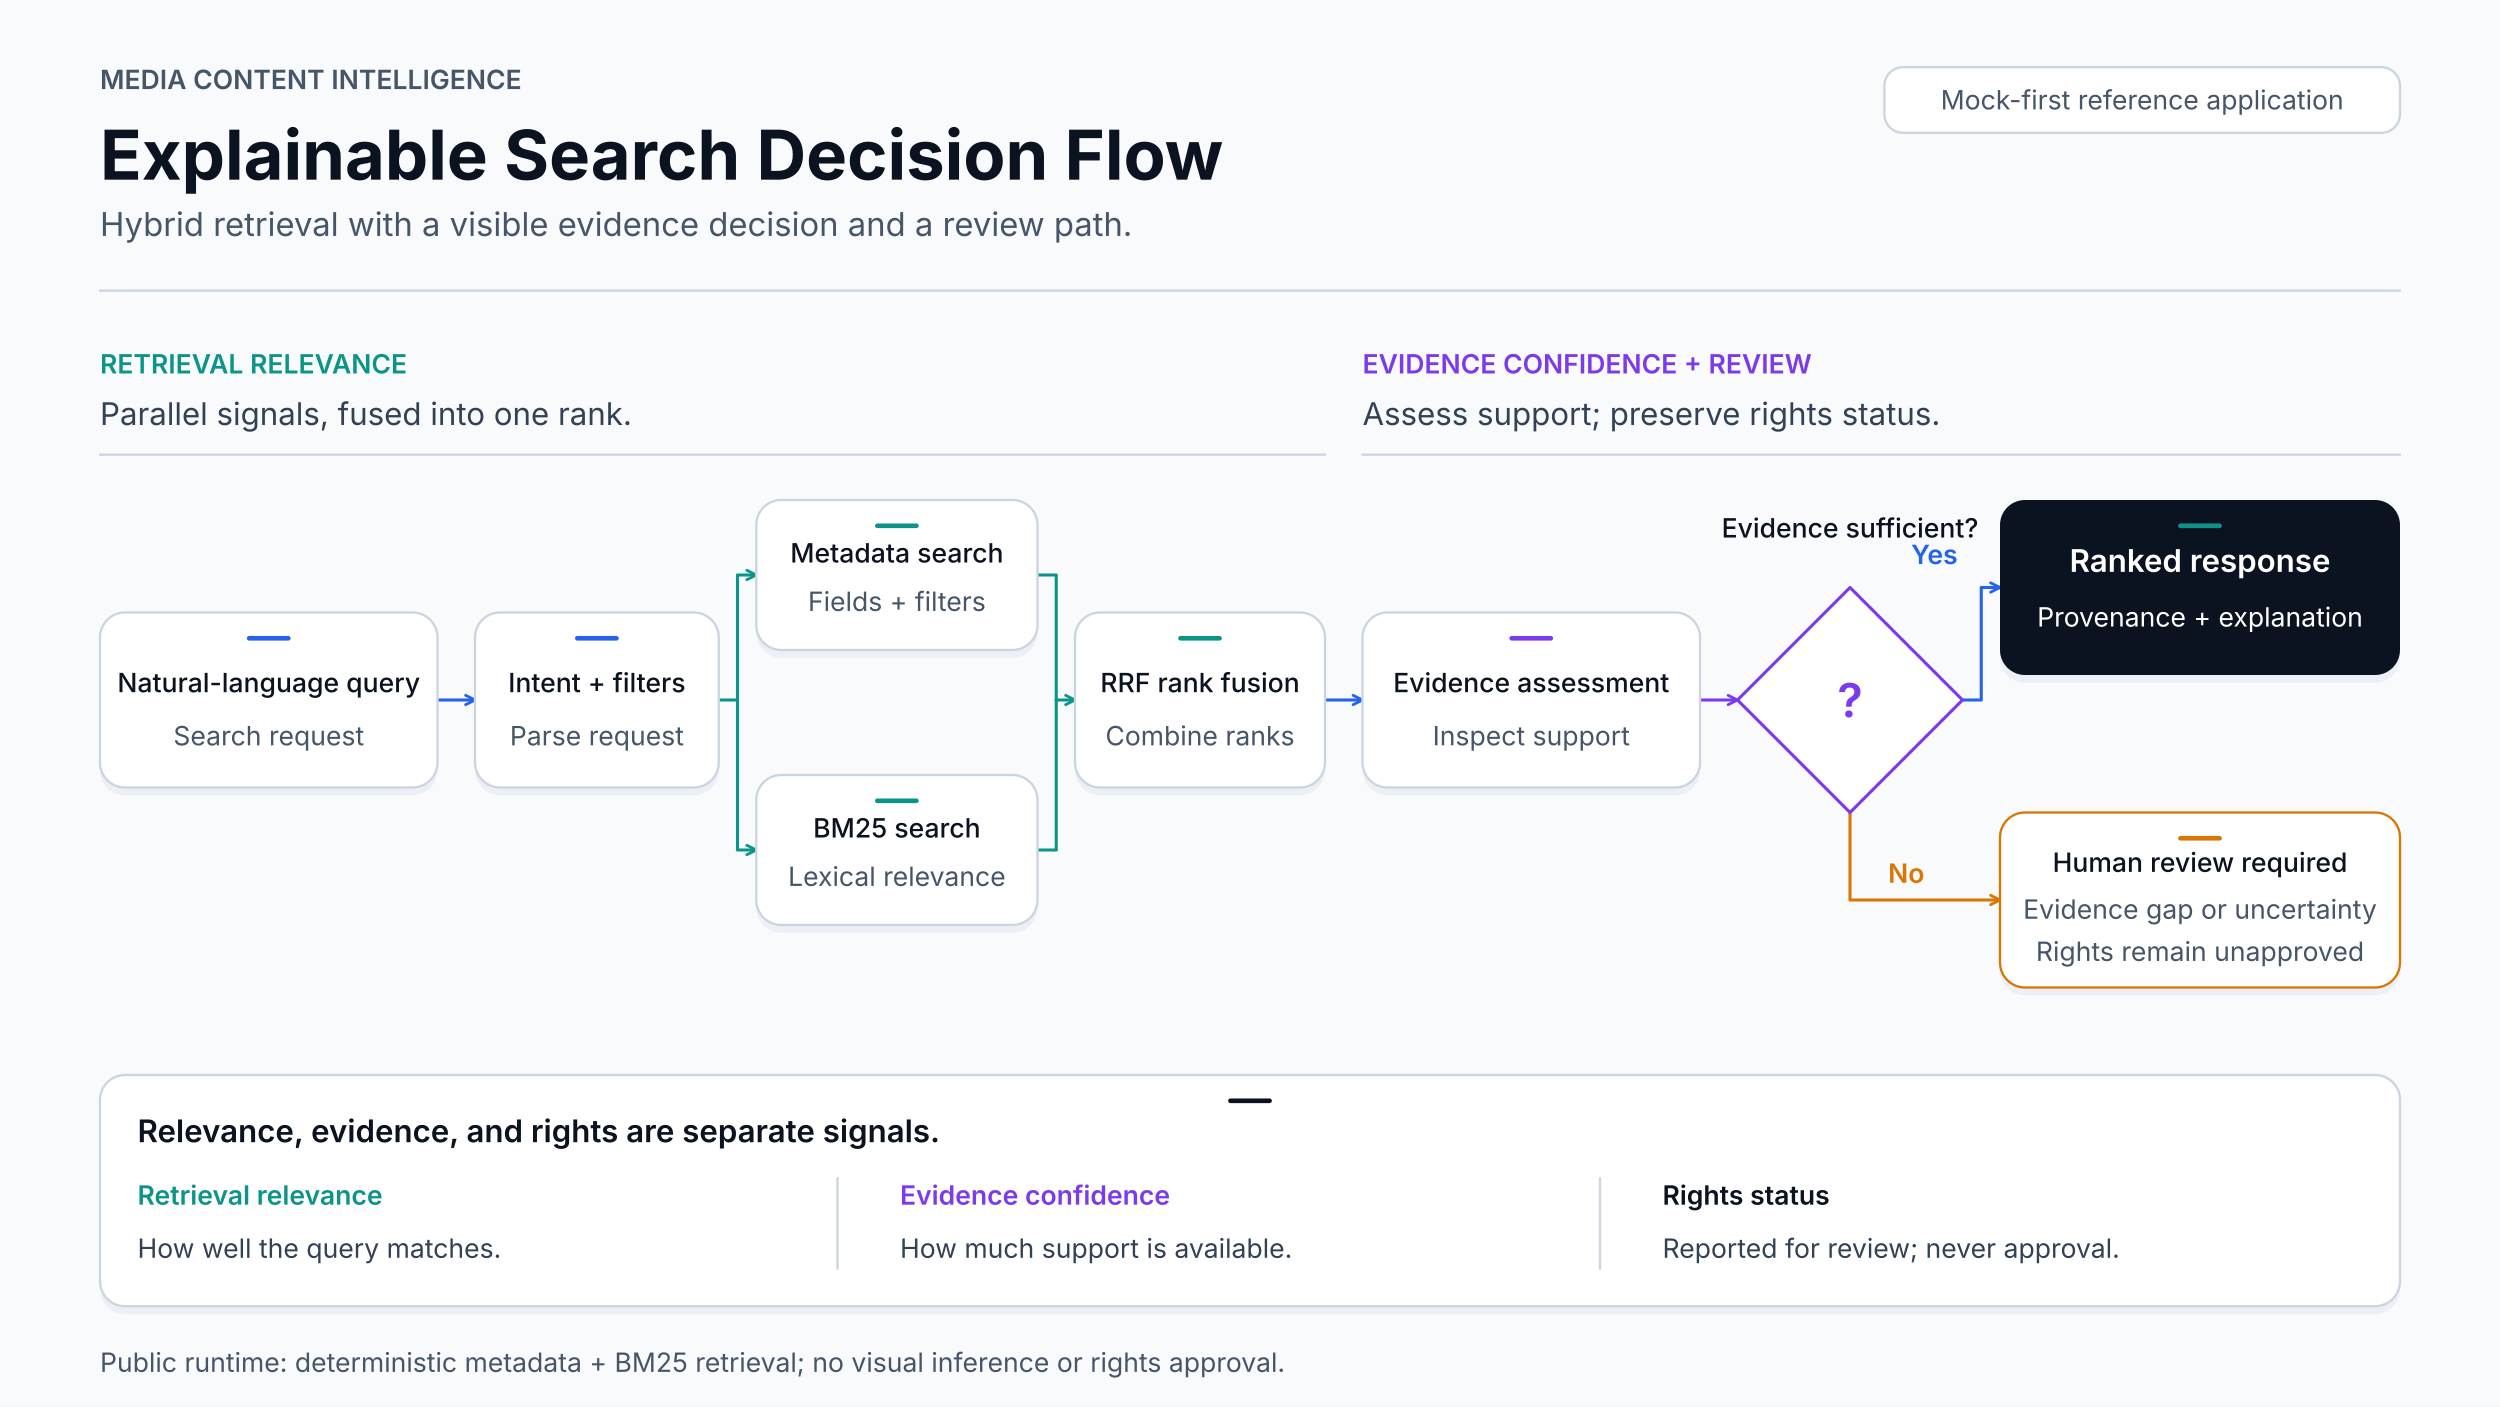
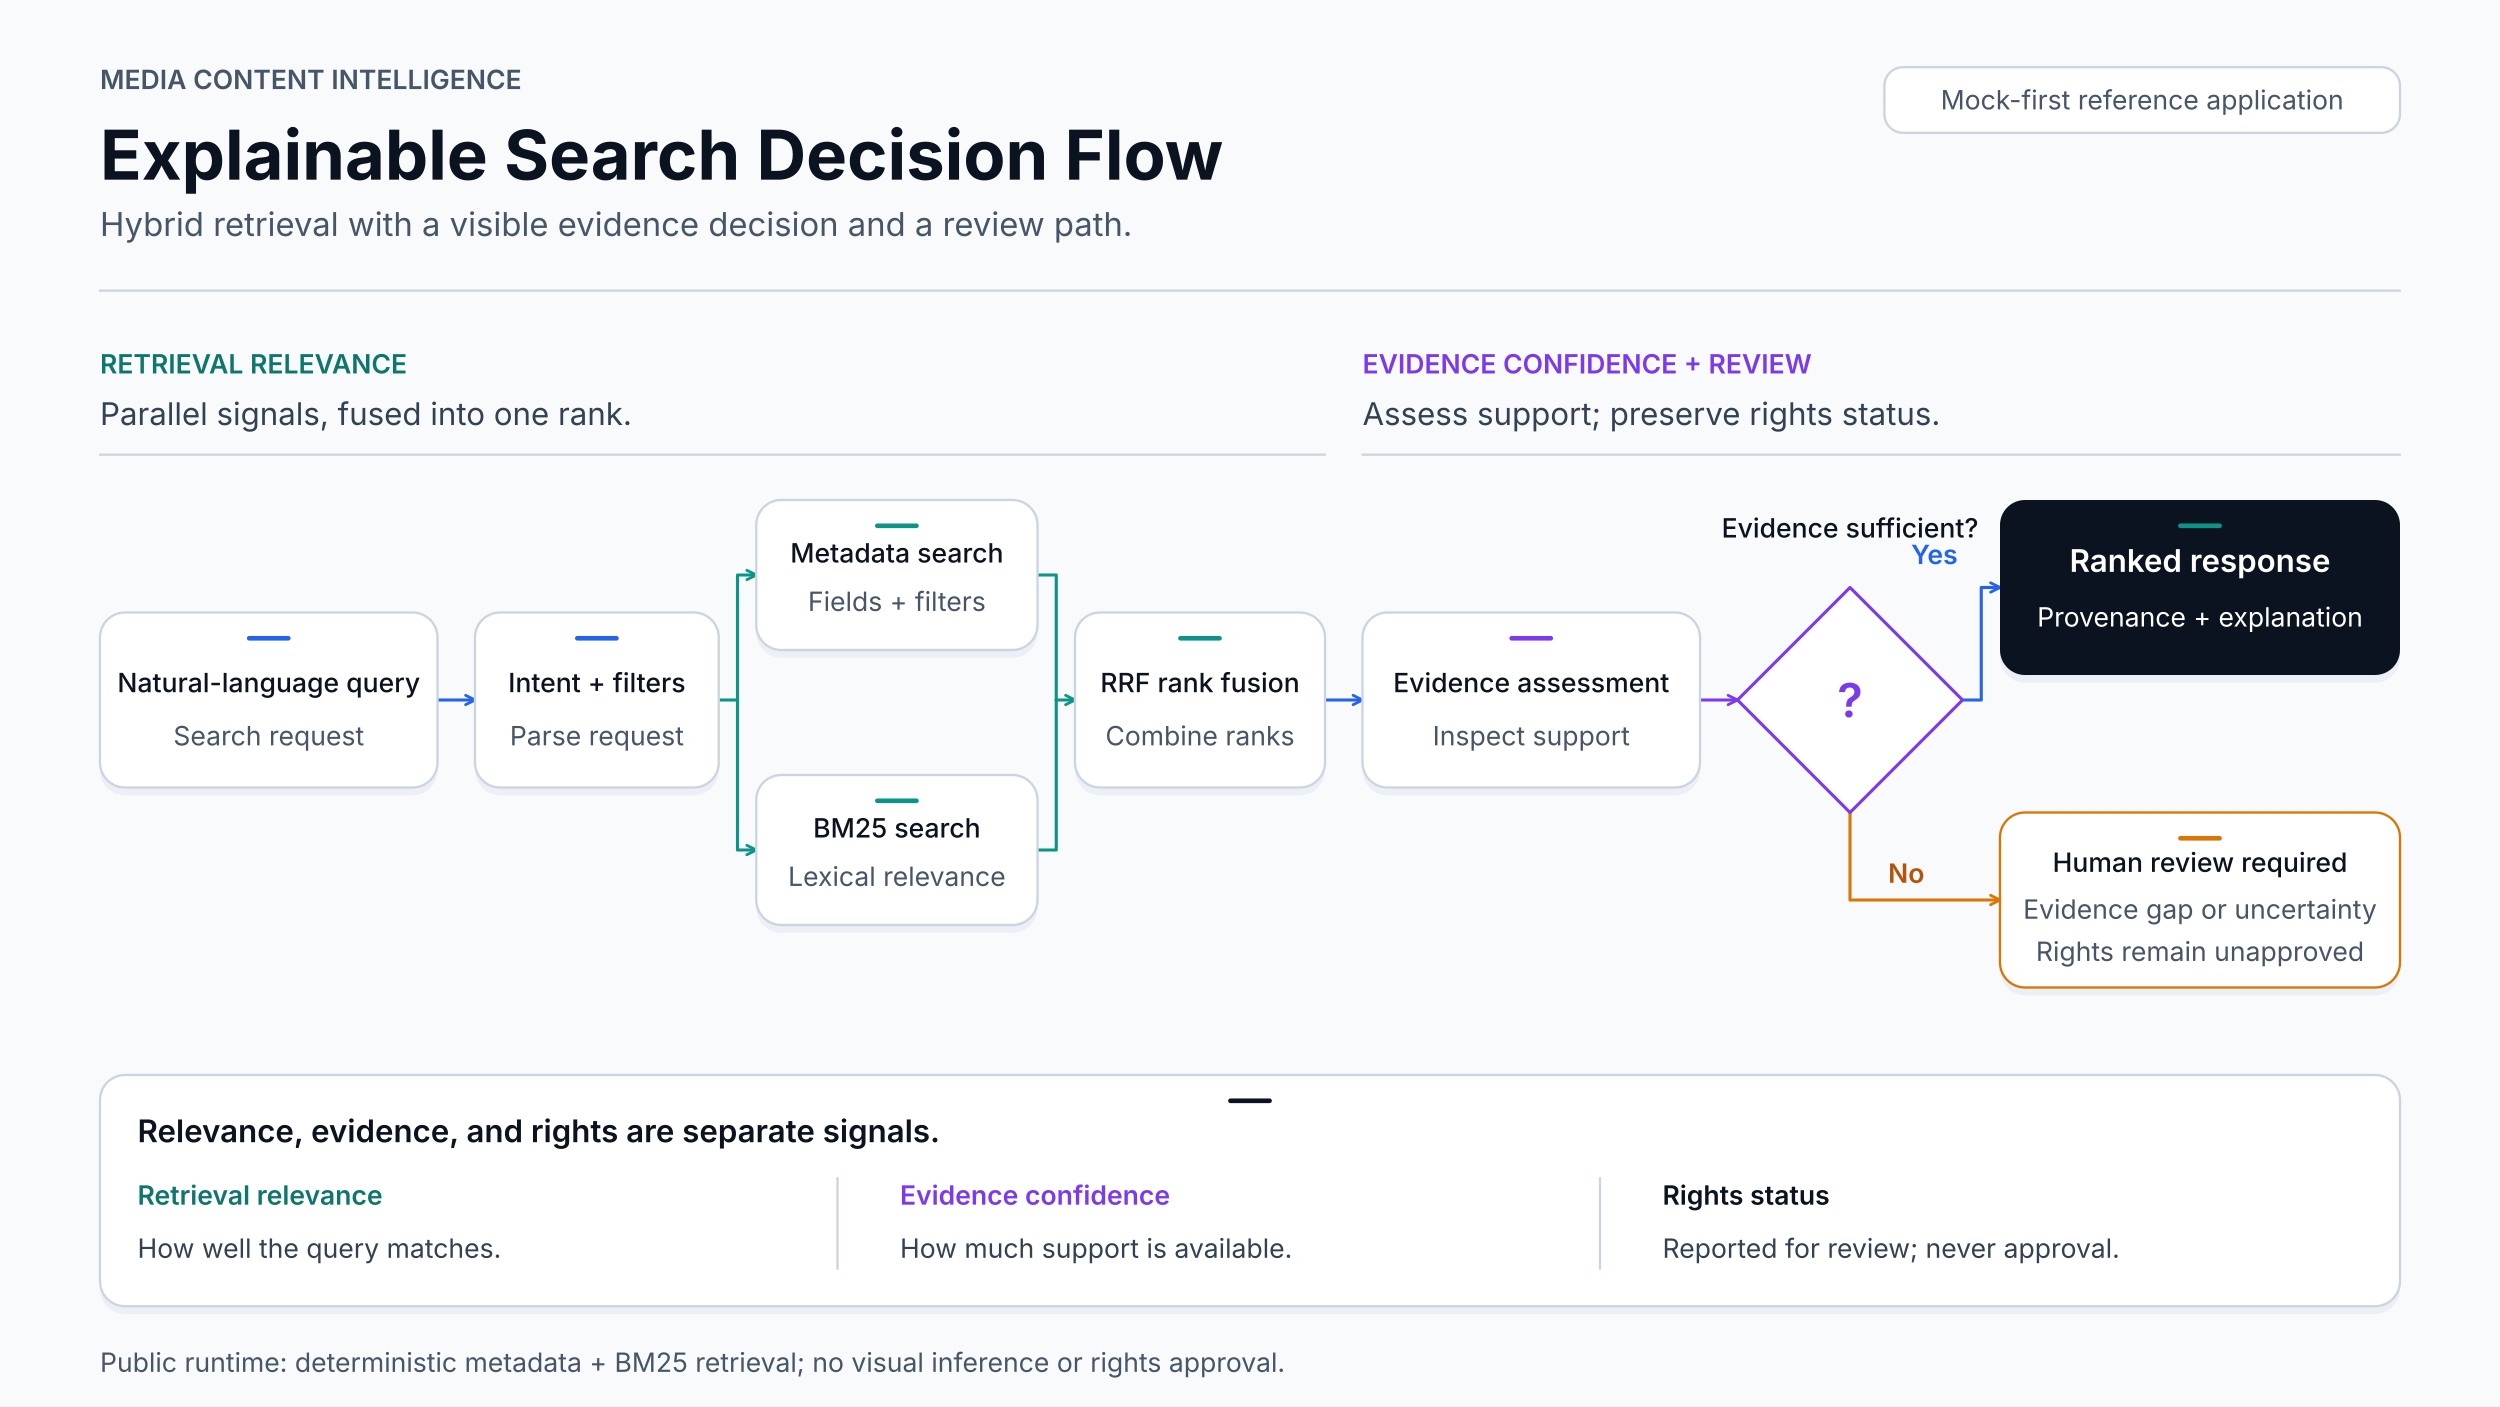
<svg xmlns="http://www.w3.org/2000/svg" width="1600" height="900" viewBox="0 0 1600 900" role="img" aria-labelledby="search-title search-desc">
  <defs>
    <marker id="arrow-main" markerWidth="8" markerHeight="8" refX="7" refY="4" orient="auto" markerUnits="userSpaceOnUse">
      <path d="M1 1 L7 4 L1 7" fill="none" stroke="#2563EB" stroke-width="1.8" stroke-linecap="round" stroke-linejoin="round" />
    </marker>
    <marker id="arrow-retrieval" markerWidth="8" markerHeight="8" refX="7" refY="4" orient="auto" markerUnits="userSpaceOnUse">
      <path d="M1 1 L7 4 L1 7" fill="none" stroke="#0D9488" stroke-width="1.8" stroke-linecap="round" stroke-linejoin="round" />
    </marker>
    <marker id="arrow-evidence" markerWidth="8" markerHeight="8" refX="7" refY="4" orient="auto" markerUnits="userSpaceOnUse">
      <path d="M1 1 L7 4 L1 7" fill="none" stroke="#7C3AED" stroke-width="1.8" stroke-linecap="round" stroke-linejoin="round" />
    </marker>
    <marker id="arrow-review" markerWidth="8" markerHeight="8" refX="7" refY="4" orient="auto" markerUnits="userSpaceOnUse">
      <path d="M1 1 L7 4 L1 7" fill="none" stroke="#D97706" stroke-width="1.8" stroke-linecap="round" stroke-linejoin="round" />
    </marker>
  </defs>
  <g font-family="Inter, system-ui, -apple-system, BlinkMacSystemFont, 'Segoe UI', sans-serif" stroke-linecap="round" stroke-linejoin="round">
    <rect x="0" y="0" width="1600" height="900" fill="#F8FAFC" />
    <text x="64" y="57" font-size="17" font-weight="600" fill="#475569">MEDIA CONTENT INTELLIGENCE</text>
    <text x="64" y="115" font-size="44" font-weight="700" fill="#0B1220">Explainable Search Decision Flow</text>
    <text x="64" y="151" font-size="21" font-weight="400" fill="#475569">Hybrid retrieval with a visible evidence decision and a review path.</text>
    <rect x="1206" y="43" width="330" height="42" rx="12" fill="#FFFFFF" stroke="#CBD5E1" stroke-width="1.5" />
    <text x="1371" y="70" font-size="17" font-weight="400" fill="#475569" text-anchor="middle">Mock-first reference application</text>
    <path d="M64 186 L1536 186" fill="none" stroke="#CBD5E1" stroke-width="1.5" />
-     <text x="64" y="239" font-size="17" font-weight="600" fill="#0D9488">RETRIEVAL RELEVANCE</text>
+     <text x="64" y="239" font-size="17" font-weight="600" fill="#0F766E">RETRIEVAL RELEVANCE</text>
    <text x="64" y="272" font-size="20" font-weight="400" fill="#334155">Parallel signals, fused into one rank.</text>
    <path d="M64 291 L848 291" fill="none" stroke="#CBD5E1" stroke-width="1.5" />
    <text x="872" y="239" font-size="17" font-weight="600" fill="#7C3AED">EVIDENCE CONFIDENCE + REVIEW</text>
    <text x="872" y="272" font-size="20" font-weight="400" fill="#334155">Assess support; preserve rights status.</text>
    <path d="M872 291 L1536 291" fill="none" stroke="#CBD5E1" stroke-width="1.5" />
    <path d="M280 448 L304 448" fill="none" stroke="#2563EB" stroke-width="2" marker-end="url(#arrow-main)" />
    <path d="M460 448 L472 448" fill="none" stroke="#0D9488" stroke-width="2" />
    <path d="M472 448 L472 368 L484 368" fill="none" stroke="#0D9488" stroke-width="2" marker-end="url(#arrow-retrieval)" />
    <path d="M472 448 L472 544 L484 544" fill="none" stroke="#0D9488" stroke-width="2" marker-end="url(#arrow-retrieval)" />
    <path d="M664 368 L676 368 L676 448" fill="none" stroke="#0D9488" stroke-width="2" />
    <path d="M664 544 L676 544 L676 448" fill="none" stroke="#0D9488" stroke-width="2" />
    <path d="M676 448 L688 448" fill="none" stroke="#0D9488" stroke-width="2" marker-end="url(#arrow-retrieval)" />
    <path d="M848 448 L872 448" fill="none" stroke="#2563EB" stroke-width="2" marker-end="url(#arrow-main)" />
    <path d="M1088 448 L1112 448" fill="none" stroke="#7C3AED" stroke-width="2" marker-end="url(#arrow-evidence)" />
    <path d="M1256 448 L1268 448 L1268 376 L1280 376" fill="none" stroke="#2563EB" stroke-width="2" marker-end="url(#arrow-main)" />
    <path d="M1184 520 L1184 576 L1280 576" fill="none" stroke="#D97706" stroke-width="2" marker-end="url(#arrow-review)" />
    <rect x="64" y="397" width="216" height="112" rx="16" fill="#E2E8F0" opacity="0.55" />
    <rect x="64" y="392" width="216" height="112" rx="16" fill="#FFFFFF" stroke="#CBD5E1" stroke-width="1.5" />
    <rect x="158" y="407" width="28" height="3" rx="1.5" fill="#2563EB" />
    <text x="172" y="443" font-size="17" font-weight="500" fill="#0B1220" text-anchor="middle">Natural-language query</text>
    <text x="172" y="477" font-size="17" font-weight="400" fill="#475569" text-anchor="middle">Search request</text>
    <rect x="304" y="397" width="156" height="112" rx="16" fill="#E2E8F0" opacity="0.55" />
    <rect x="304" y="392" width="156" height="112" rx="16" fill="#FFFFFF" stroke="#CBD5E1" stroke-width="1.5" />
    <rect x="368" y="407" width="28" height="3" rx="1.5" fill="#2563EB" />
    <text x="382" y="443" font-size="17" font-weight="500" fill="#0B1220" text-anchor="middle">Intent + filters</text>
    <text x="382" y="477" font-size="17" font-weight="400" fill="#475569" text-anchor="middle">Parse request</text>
    <rect x="484" y="325" width="180" height="96" rx="16" fill="#E2E8F0" opacity="0.55" />
    <rect x="484" y="320" width="180" height="96" rx="16" fill="#FFFFFF" stroke="#CBD5E1" stroke-width="1.5" />
    <rect x="560" y="335" width="28" height="3" rx="1.5" fill="#0D9488" />
    <text x="574" y="360" font-size="17" font-weight="500" fill="#0B1220" text-anchor="middle">Metadata search</text>
    <text x="574" y="391" font-size="17" font-weight="400" fill="#475569" text-anchor="middle">Fields + filters</text>
    <rect x="484" y="501" width="180" height="96" rx="16" fill="#E2E8F0" opacity="0.55" />
    <rect x="484" y="496" width="180" height="96" rx="16" fill="#FFFFFF" stroke="#CBD5E1" stroke-width="1.5" />
    <rect x="560" y="511" width="28" height="3" rx="1.5" fill="#0D9488" />
    <text x="574" y="536" font-size="17" font-weight="500" fill="#0B1220" text-anchor="middle">BM25 search</text>
    <text x="574" y="567" font-size="17" font-weight="400" fill="#475569" text-anchor="middle">Lexical relevance</text>
    <rect x="688" y="397" width="160" height="112" rx="16" fill="#E2E8F0" opacity="0.55" />
    <rect x="688" y="392" width="160" height="112" rx="16" fill="#FFFFFF" stroke="#CBD5E1" stroke-width="1.5" />
    <rect x="754" y="407" width="28" height="3" rx="1.5" fill="#0D9488" />
    <text x="768" y="443" font-size="17" font-weight="500" fill="#0B1220" text-anchor="middle">RRF rank fusion</text>
    <text x="768" y="477" font-size="17" font-weight="400" fill="#475569" text-anchor="middle">Combine ranks</text>
    <rect x="872" y="397" width="216" height="112" rx="16" fill="#E2E8F0" opacity="0.55" />
    <rect x="872" y="392" width="216" height="112" rx="16" fill="#FFFFFF" stroke="#CBD5E1" stroke-width="1.5" />
    <rect x="966" y="407" width="28" height="3" rx="1.5" fill="#7C3AED" />
    <text x="980" y="443" font-size="17" font-weight="500" fill="#0B1220" text-anchor="middle">Evidence assessment</text>
    <text x="980" y="477" font-size="17" font-weight="400" fill="#475569" text-anchor="middle">Inspect support</text>
    <text x="1184" y="344" font-size="17" font-weight="500" fill="#0B1220" text-anchor="middle">Evidence sufficient?</text>
    <path d="M1112 448 L1184 376 L1256 448 L1184 520 Z" fill="#FFFFFF" stroke="#7C3AED" stroke-width="2" />
    <text x="1184" y="459" font-size="30" font-weight="600" fill="#7C3AED" text-anchor="middle">?</text>
    <text x="1238" y="361" font-size="17" font-weight="600" fill="#2563EB" text-anchor="middle">Yes</text>
-     <text x="1220" y="565" font-size="17" font-weight="600" fill="#D97706" text-anchor="middle">No</text>
+     <text x="1220" y="565" font-size="17" font-weight="600" fill="#B45309" text-anchor="middle">No</text>
    <rect x="1280" y="325" width="256" height="112" rx="16" fill="#E2E8F0" opacity="0.55" />
    <rect x="1280" y="320" width="256" height="112" rx="16" fill="#0B1220" />
    <rect x="1394" y="335" width="28" height="3" rx="1.5" fill="#0D9488" />
    <text x="1408" y="366" font-size="20" font-weight="600" fill="#FFFFFF" text-anchor="middle">Ranked response</text>
    <text x="1408" y="401" font-size="17" font-weight="400" fill="#FFFFFF" text-anchor="middle">Provenance + explanation</text>
    <rect x="1280" y="525" width="256" height="112" rx="16" fill="#E2E8F0" opacity="0.55" />
    <rect x="1280" y="520" width="256" height="112" rx="16" fill="#FFFFFF" stroke="#D97706" stroke-width="1.5" />
    <rect x="1394" y="535" width="28" height="3" rx="1.5" fill="#D97706" />
    <text x="1408" y="558" font-size="17" font-weight="500" fill="#0B1220" text-anchor="middle">Human review required</text>
    <text x="1408" y="588" font-size="17" font-weight="400" fill="#475569" text-anchor="middle">Evidence gap or uncertainty</text>
    <text x="1408" y="615" font-size="17" font-weight="400" fill="#475569" text-anchor="middle">Rights remain unapproved</text>
    <rect x="64" y="693" width="1472" height="148" rx="16" fill="#E2E8F0" opacity="0.55" />
    <rect x="64" y="688" width="1472" height="148" rx="16" fill="#FFFFFF" stroke="#CBD5E1" stroke-width="1.5" />
    <rect x="786" y="703" width="28" height="3" rx="1.5" fill="#0B1220" />
    <text x="88" y="731" font-size="20" font-weight="600" fill="#0B1220">Relevance, evidence, and rights are separate signals.</text>
    <path d="M536 754 L536 812" fill="none" stroke="#CBD5E1" stroke-width="1.5" />
    <path d="M1024 754 L1024 812" fill="none" stroke="#CBD5E1" stroke-width="1.5" />
-     <text x="88" y="771" font-size="17" font-weight="600" fill="#0D9488">Retrieval relevance</text>
+     <text x="88" y="771" font-size="17" font-weight="600" fill="#0F766E">Retrieval relevance</text>
    <text x="88" y="805" font-size="17" font-weight="400" fill="#334155">How well the query matches.</text>
    <text x="576" y="771" font-size="17" font-weight="600" fill="#7C3AED">Evidence confidence</text>
    <text x="576" y="805" font-size="17" font-weight="400" fill="#334155">How much support is available.</text>
    <text x="1064" y="771" font-size="17" font-weight="600" fill="#0B1220">Rights status</text>
    <text x="1064" y="805" font-size="17" font-weight="400" fill="#334155">Reported for review; never approval.</text>
    <text x="64" y="878" font-size="17" font-weight="400" fill="#475569">Public runtime: deterministic metadata + BM25 retrieval; no visual inference or rights approval.</text>
  </g>
</svg>
